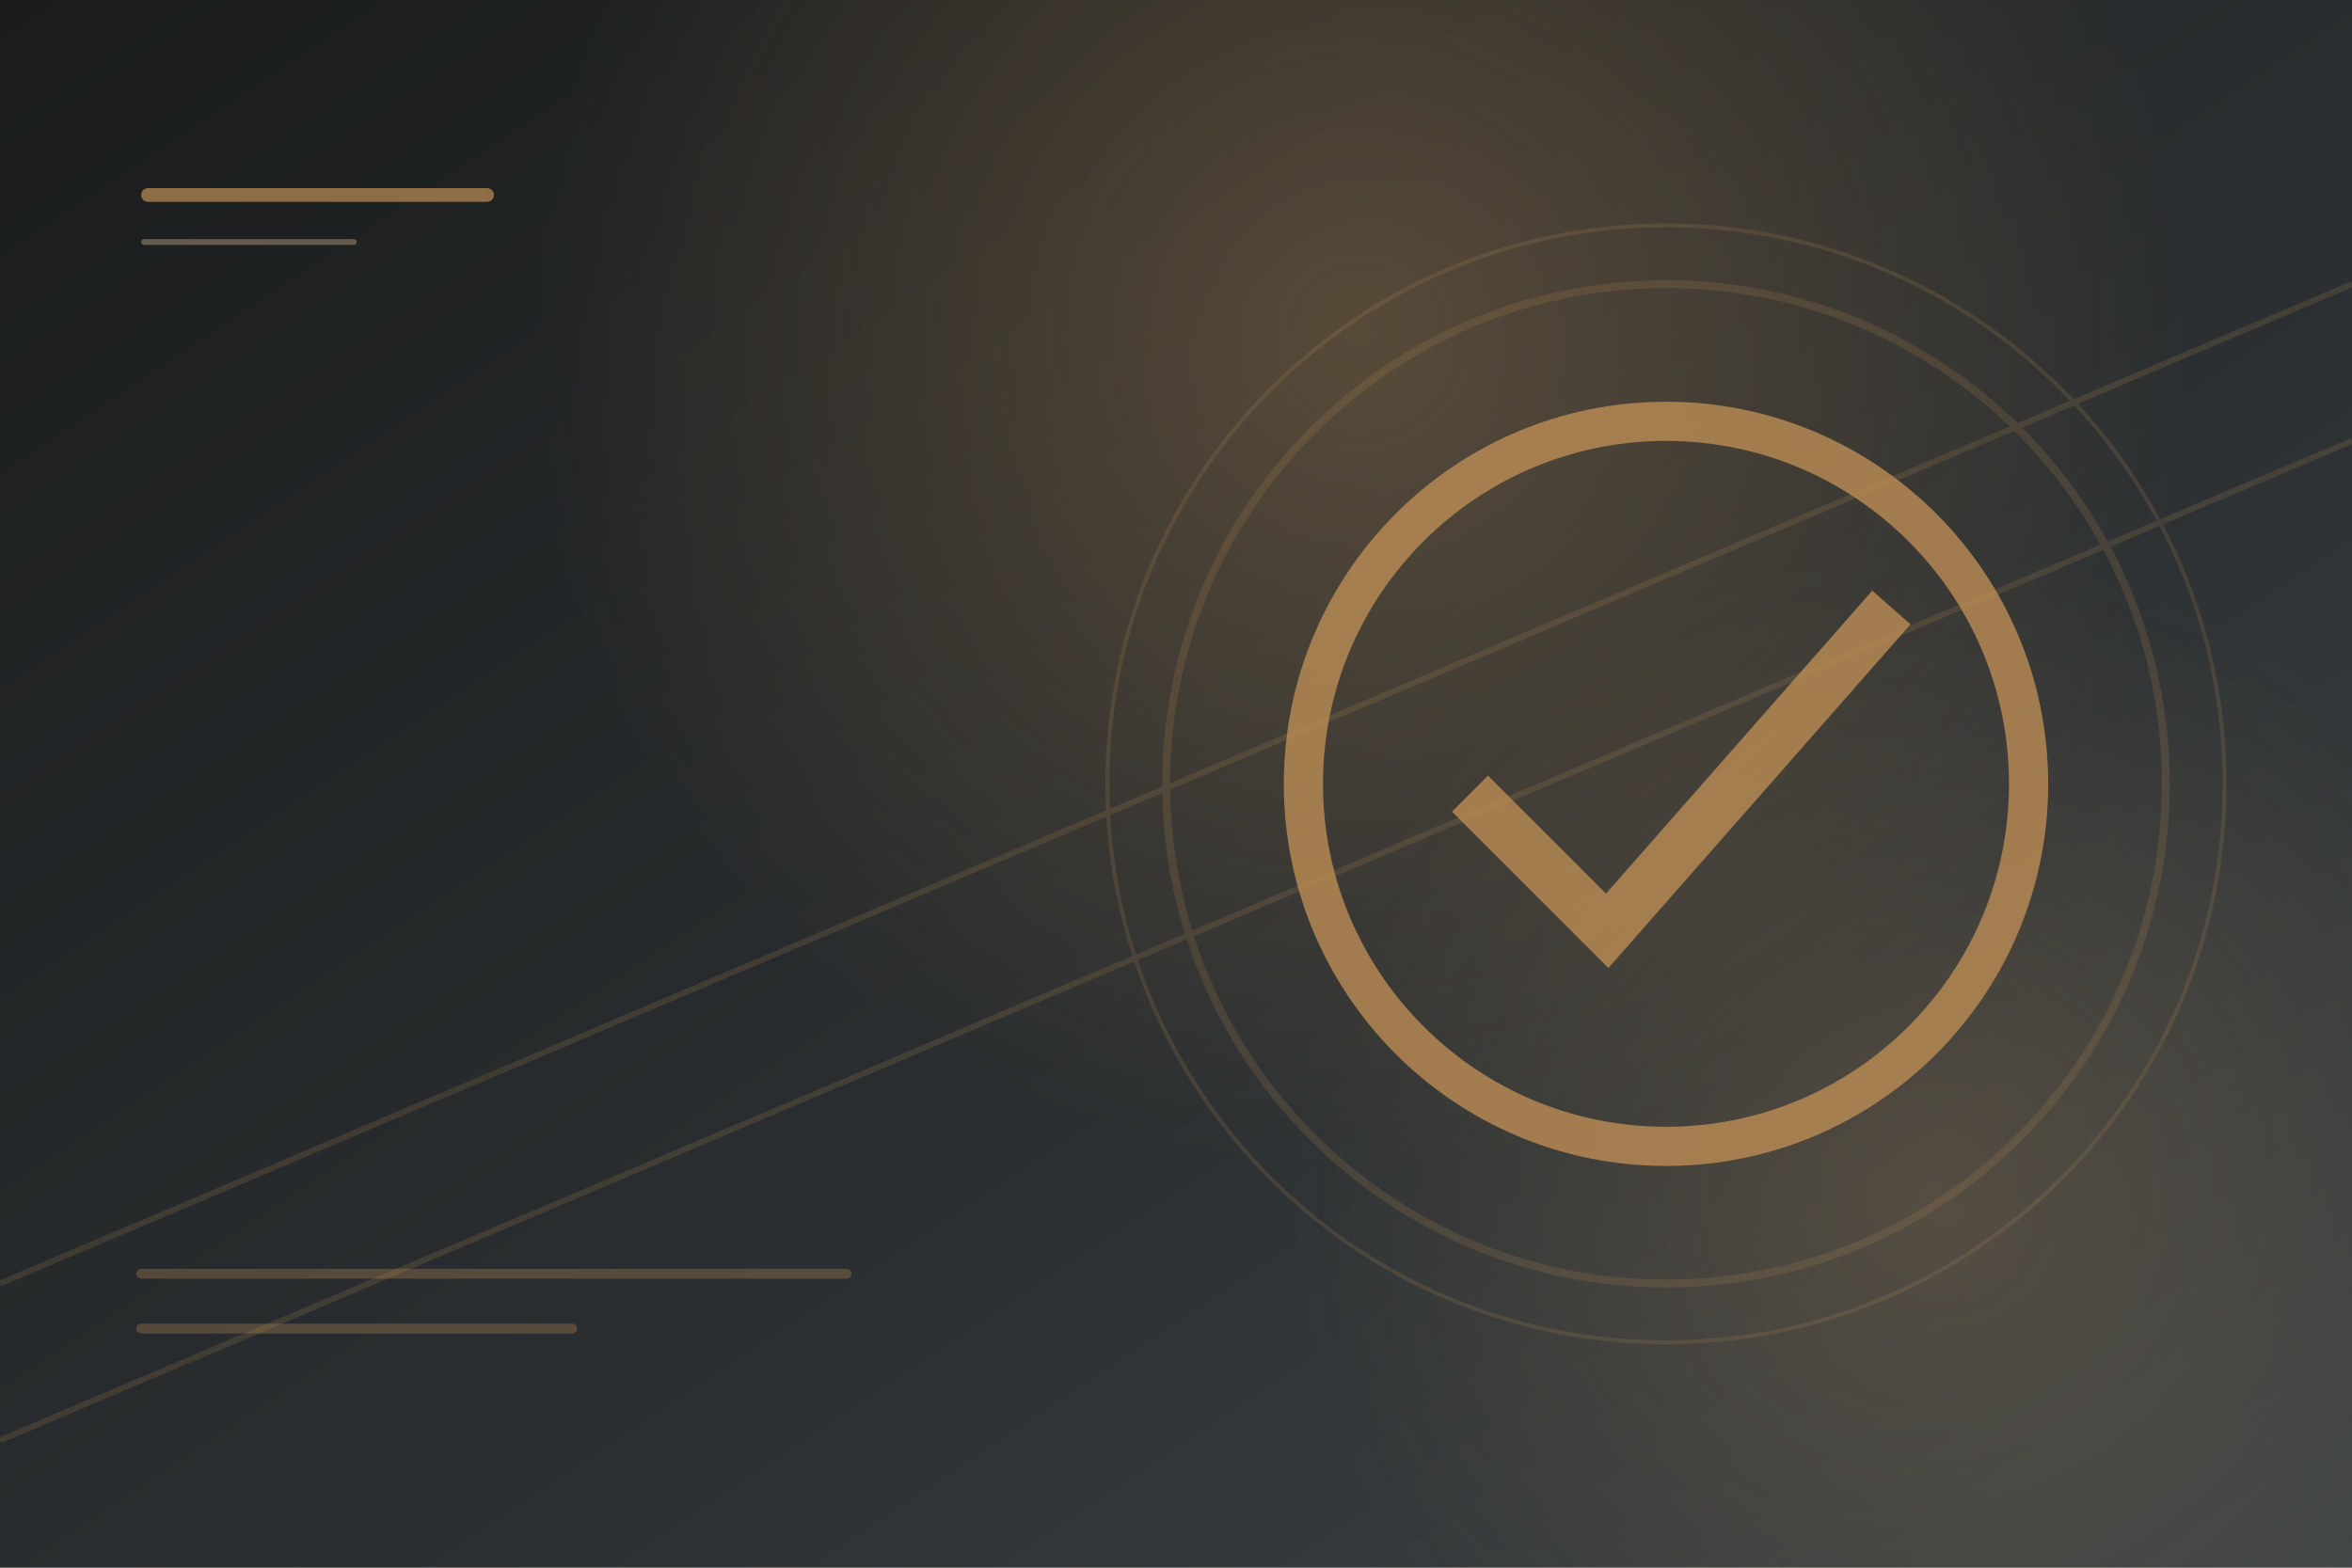
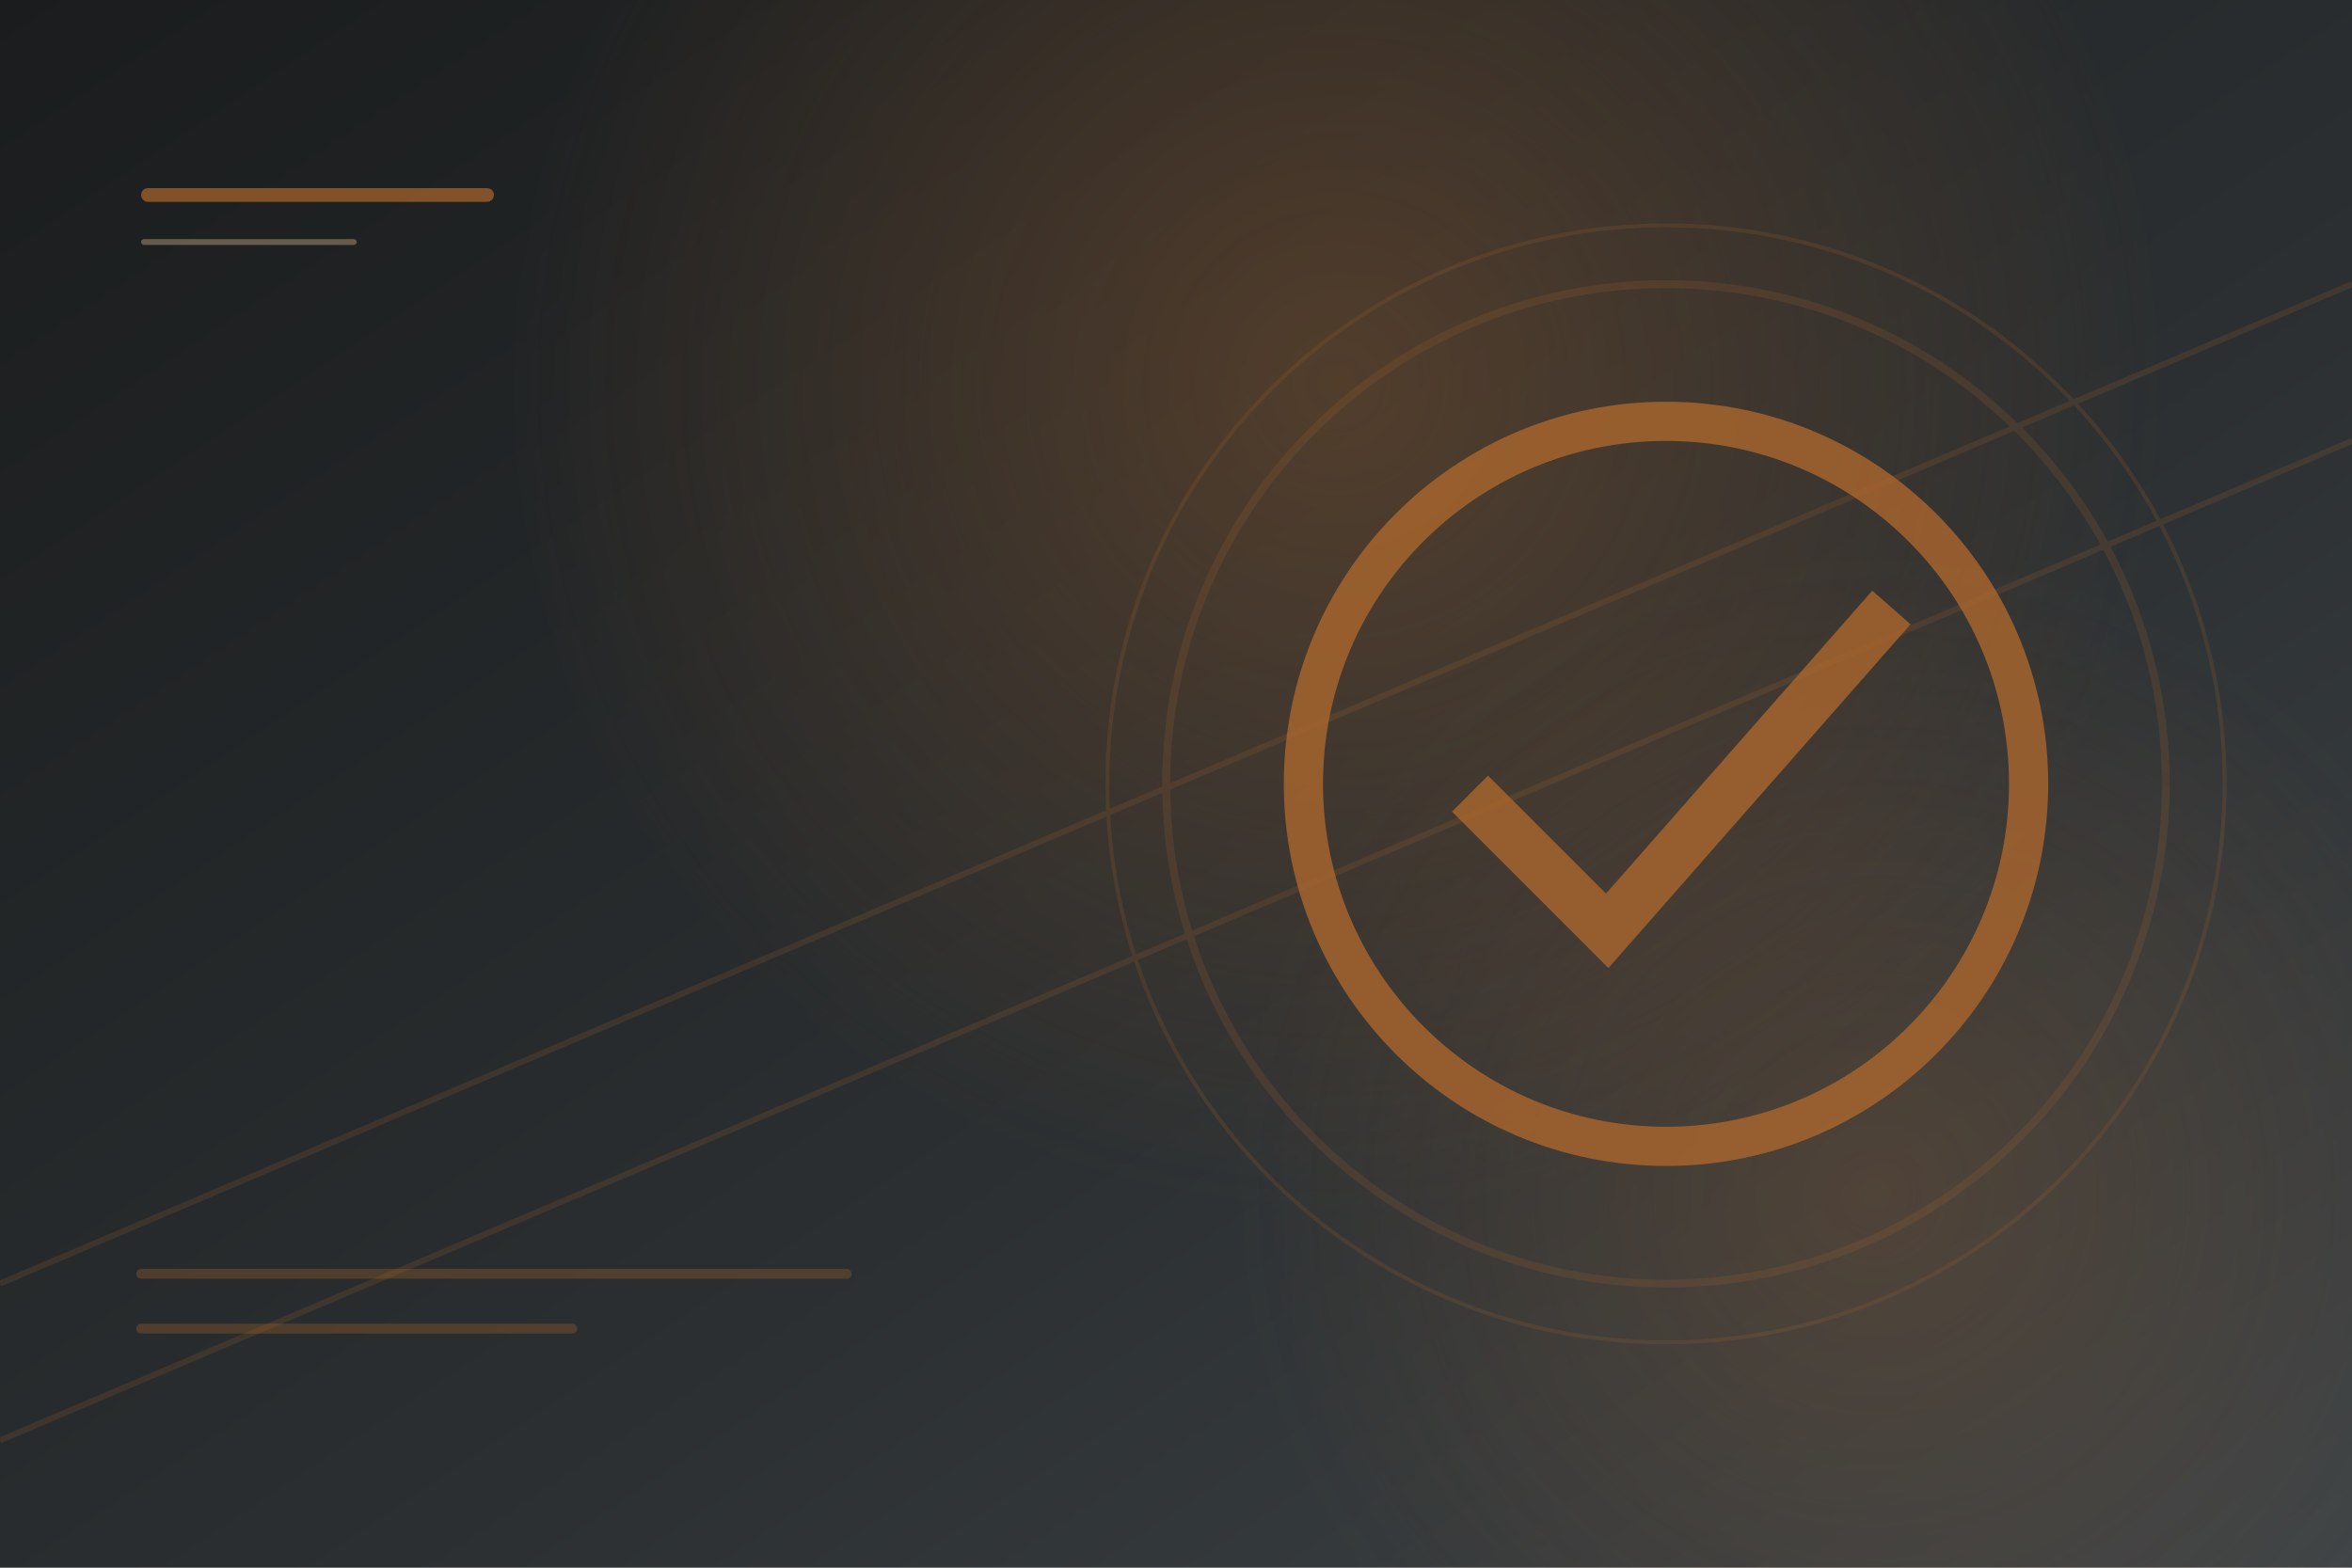
<svg xmlns="http://www.w3.org/2000/svg" width="1200" height="800" viewBox="0 0 1200 800" preserveAspectRatio="xMidYMid meet" role="img" aria-labelledby="title desc">
  <defs>
    <linearGradient id="bg" x1="0" y1="0" x2="1" y2="1">
      <stop stop-color="#1a1c1d" />
      <stop offset=".58" stop-color="#2b2f31" />
      <stop offset="1" stop-color="#3e4447" />
    </linearGradient>
    <radialGradient id="glow">
-       <stop stop-color="#b98b54" stop-opacity=".34" />
-       <stop offset="1" stop-color="#b98b54" stop-opacity="0" />
+       <stop stop-color="#a8652d" stop-opacity=".34" />
+       <stop offset="1" stop-color="#a8652d" stop-opacity="0" />
    </radialGradient>
  </defs>
  <rect width="1200" height="800" fill="url(#bg)" />
-   <circle cx="693" cy="172" r="420" fill="url(#glow)" />
-   <circle cx="986" cy="610" r="330" fill="url(#glow)" opacity=".7" />
-   <g fill="none" stroke="#b98b54" opacity=".18">
+   <circle cx="682" cy="197" r="420" fill="url(#glow)" />
+   <circle cx="957" cy="610" r="330" fill="url(#glow)" opacity=".7" />
+   <g fill="none" stroke="#a8652d" opacity=".18">
    <path d="M0 655 1200 145M0 735 1200 225" stroke-width="3" />
    <circle cx="850" cy="400" r="255" stroke-width="4" />
    <circle cx="850" cy="400" r="285" stroke-width="2" />
  </g>
-   <g color="#b98b54" opacity=".82">
+   <g color="#a8652d" opacity=".82">
    <circle cx="850" cy="400" r="185" fill="none" stroke="currentColor" stroke-width="20" />
    <path d="m750 405 70 70 145-165" fill="none" stroke="currentColor" stroke-width="26" />
  </g>
-   <rect x="72" y="96" width="180" height="7" rx="3.5" fill="#b98b54" opacity=".72" />
+   <rect x="72" y="96" width="180" height="7" rx="3.5" fill="#a8652d" opacity=".72" />
  <rect x="72" y="122" width="110" height="3" rx="1.5" fill="#d2b48c" opacity=".4" />
-   <path d="M72 650h360M72 678h220" stroke="#b98b54" stroke-width="5" stroke-linecap="round" opacity=".32" />
+   <path d="M72 650h360M72 678h220" stroke="#a8652d" stroke-width="5" stroke-linecap="round" opacity=".32" />
</svg>
